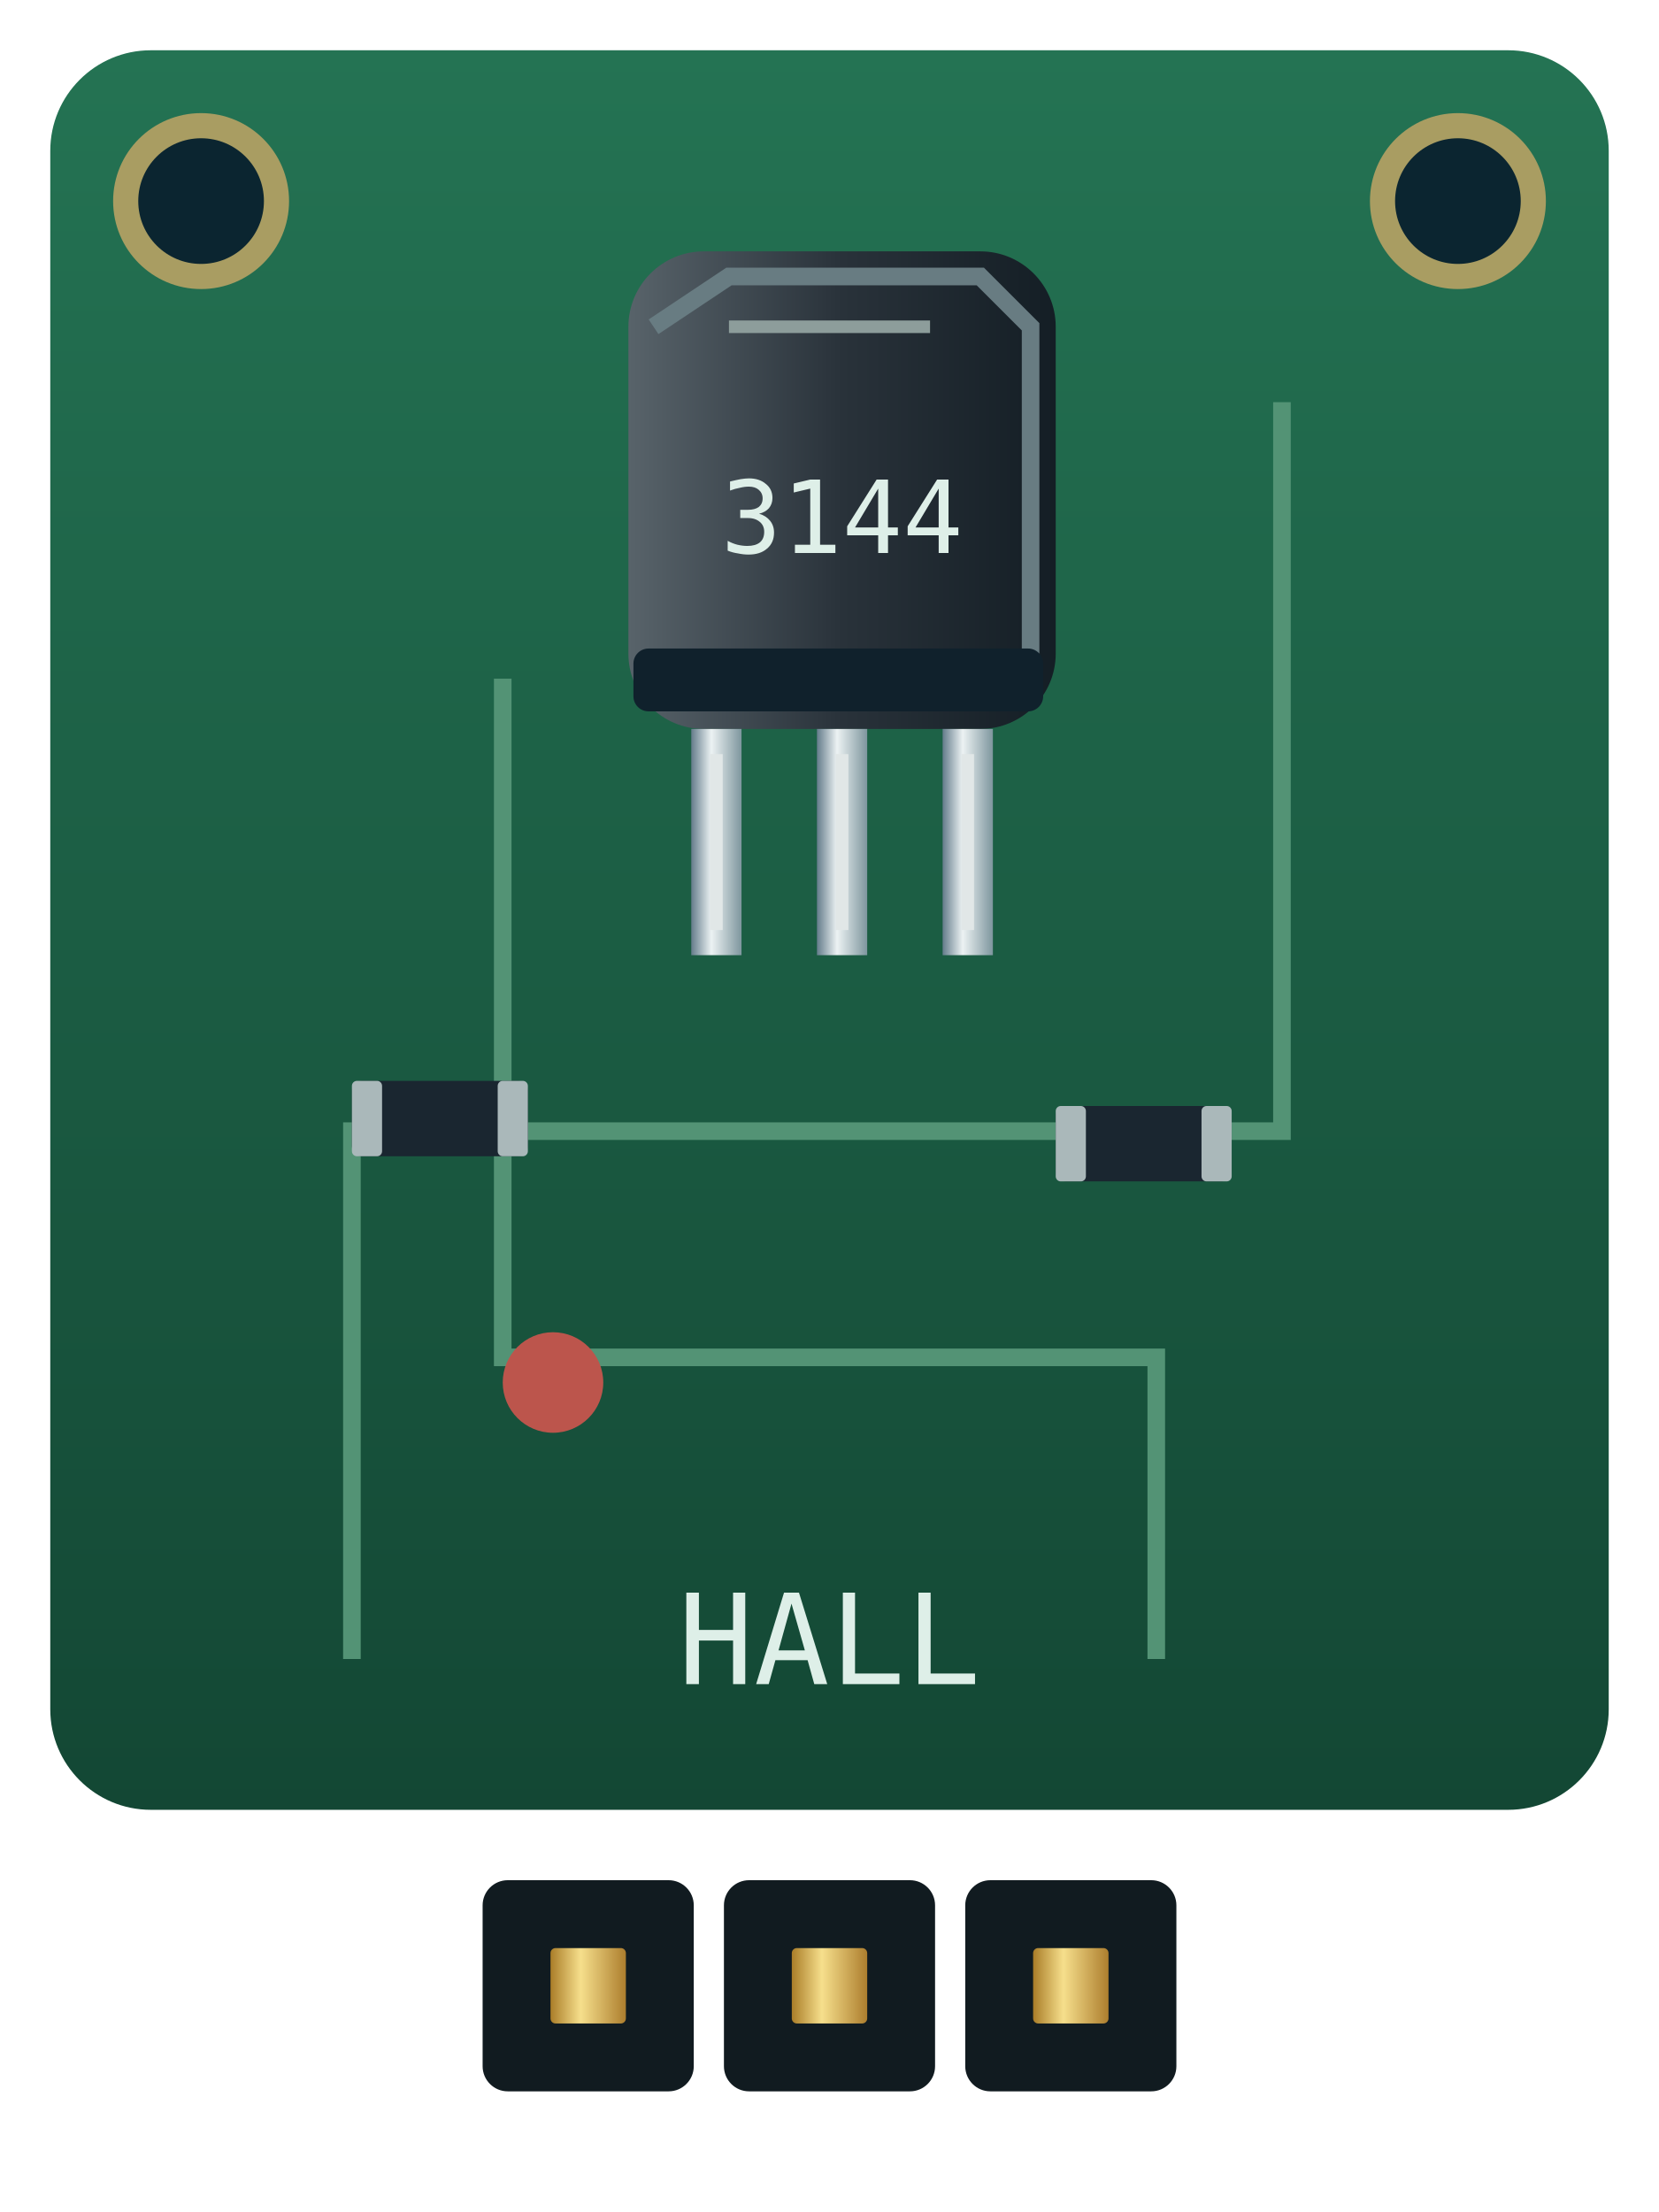
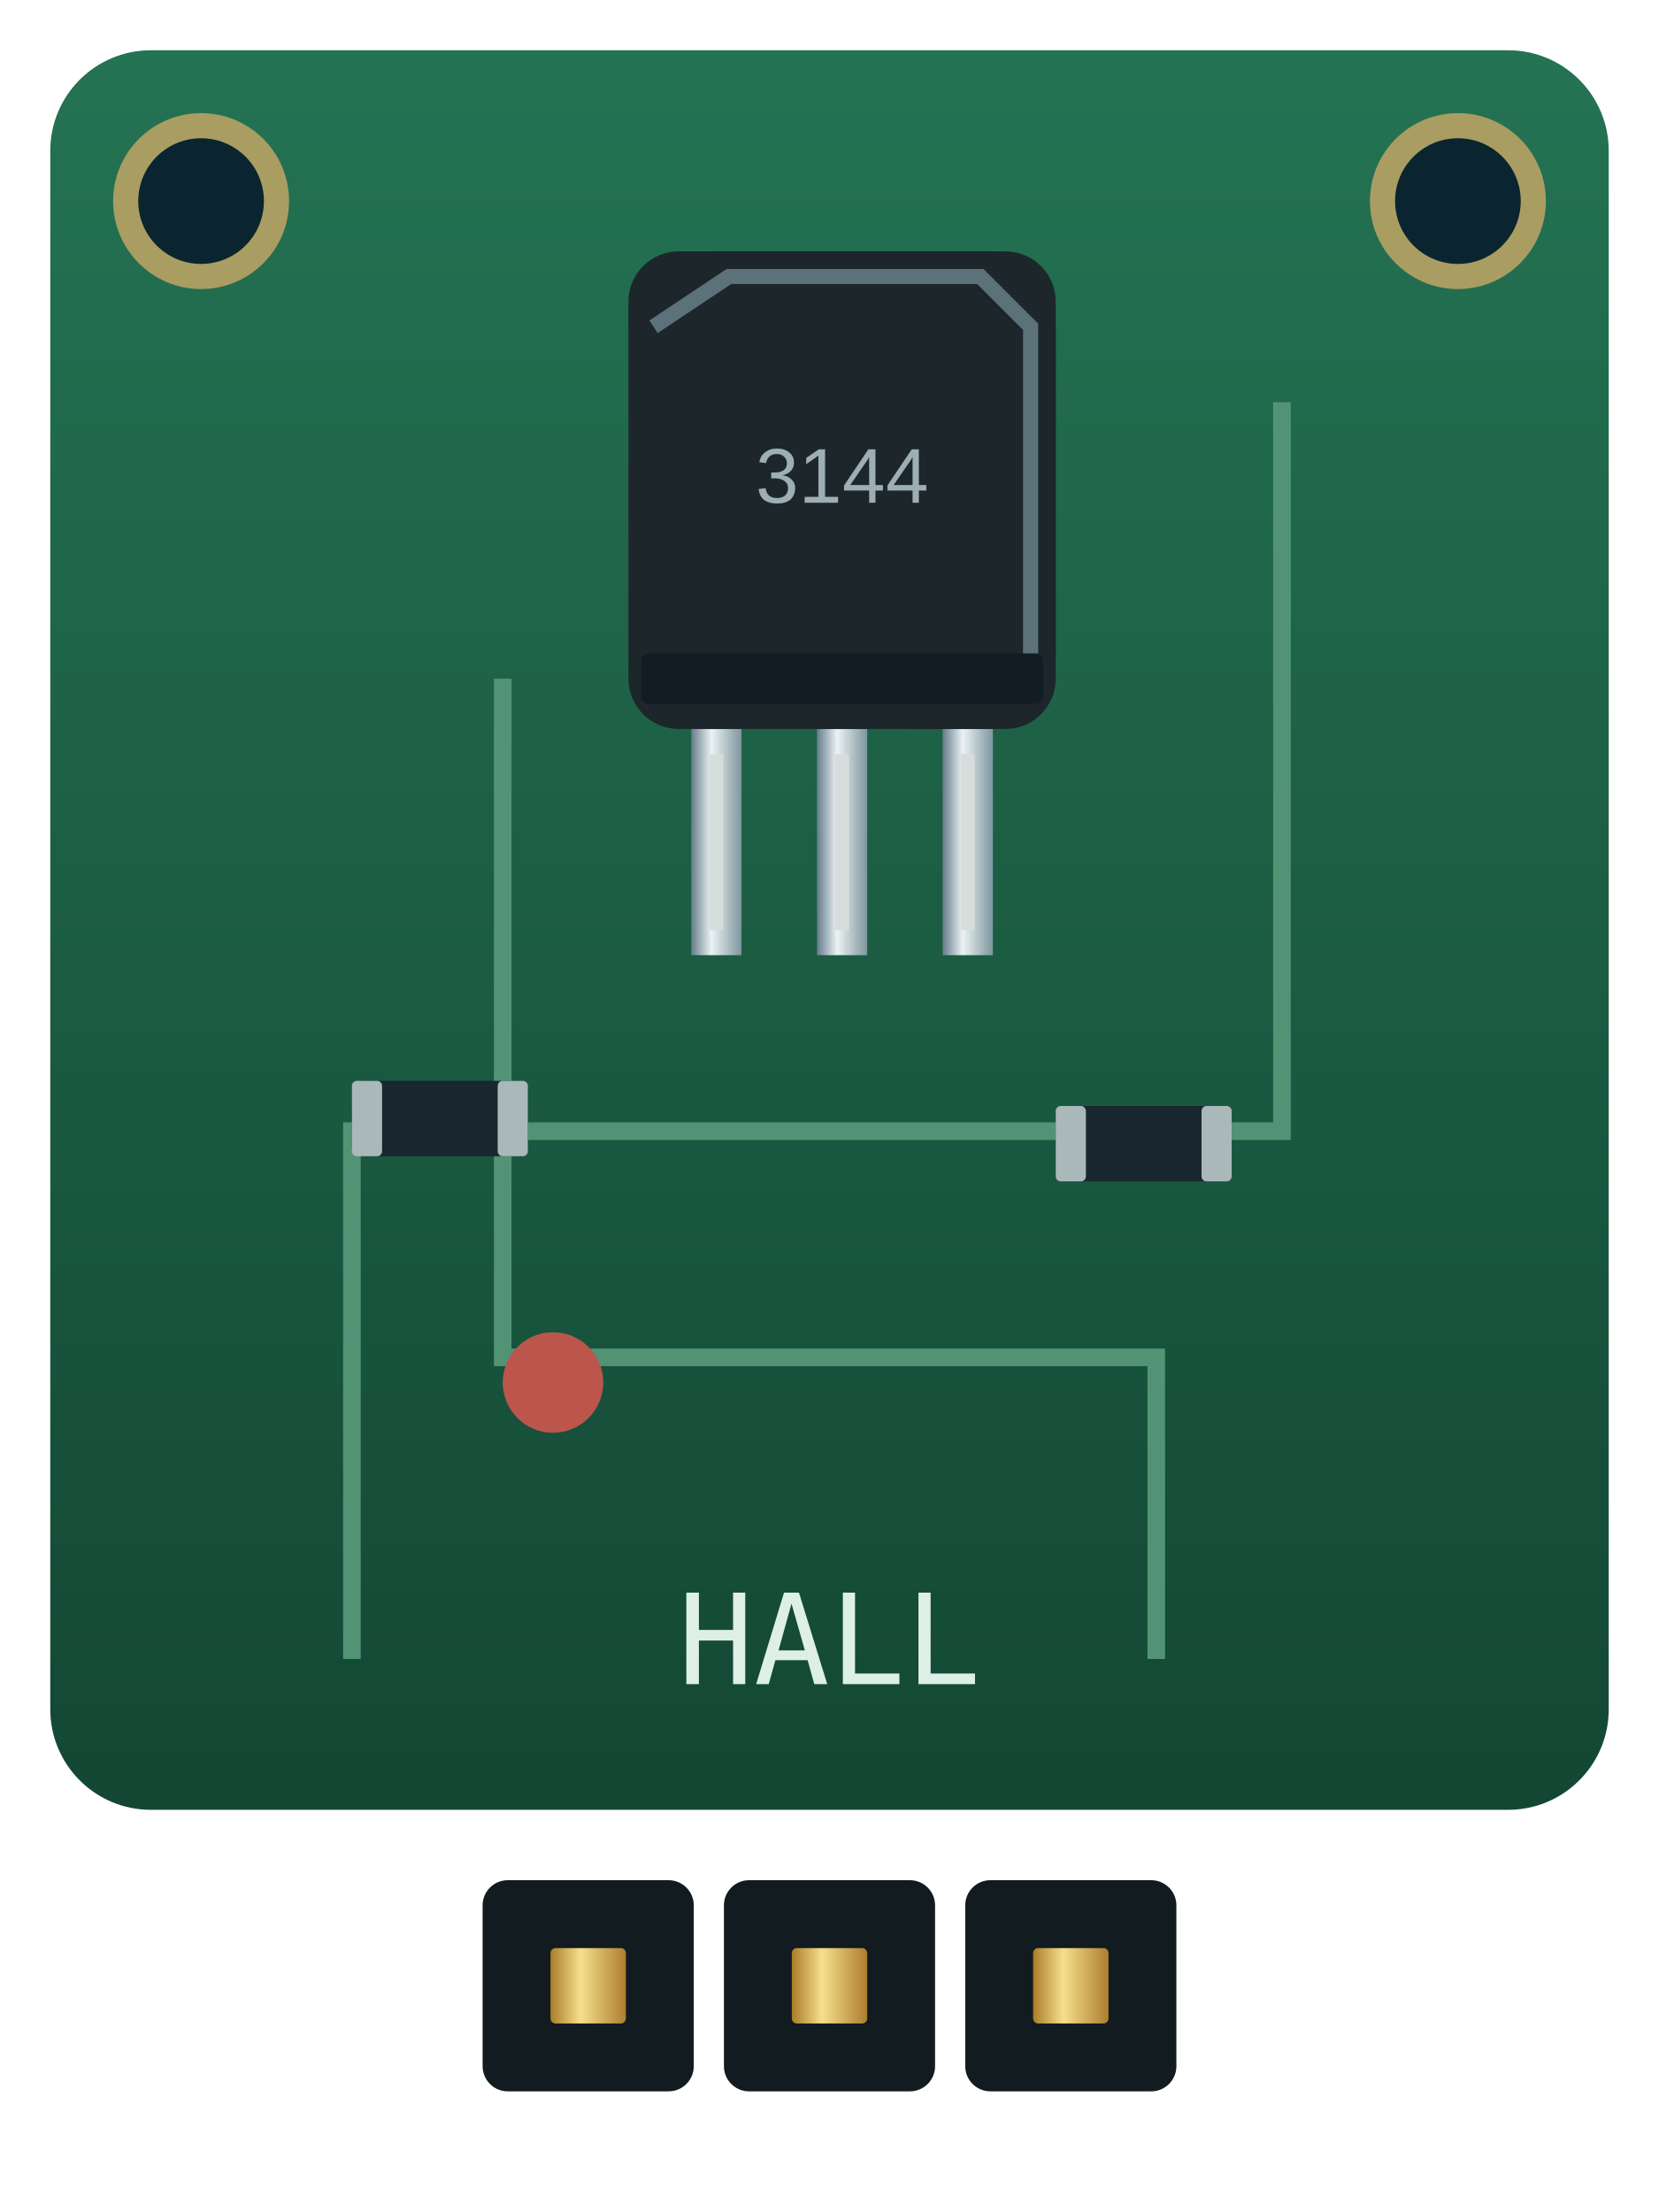
<svg xmlns="http://www.w3.org/2000/svg" width="66" height="88" viewBox="0 0 66 88" aria-label="A3144 Hall modülü">
  <defs>
    <linearGradient id="pcb" x2="0" y2="1">
      <stop stop-color="#247353" />
      <stop offset="1" stop-color="#134734" />
    </linearGradient>
    <linearGradient id="metal">
      <stop stop-color="#647c8b" />
      <stop offset=".4" stop-color="#ecf2f3" />
      <stop offset="1" stop-color="#7e969e" />
    </linearGradient>
    <linearGradient id="body">
      <stop stop-color="#58636a" />
      <stop offset=".5" stop-color="#29323a" />
      <stop offset="1" stop-color="#141e25" />
    </linearGradient>
    <linearGradient id="gold">
      <stop stop-color="#aa7d28" />
      <stop offset=".4" stop-color="#f6df8c" />
      <stop offset="1" stop-color="#ad7e2e" />
    </linearGradient>
    <radialGradient id="lens">
      <stop stop-color="#ffffff" />
      <stop offset=".7" stop-color="#e2ebef" />
      <stop offset="1" stop-color="#a8bbc6" />
    </radialGradient>
  </defs>
  <rect x="2" y="2" width="62" height="70" fill="url(#pcb)" rx="4" />
  <circle cx="8" cy="8" r="3" fill="#0b2530" stroke="#a99d62" stroke-width="1" />
  <circle cx="58" cy="8" r="3" fill="#0b2530" stroke="#a99d62" stroke-width="1" />
  <path d="M14 66V45H51V16M46 66V54H20V27" fill="none" stroke="#539375" stroke-width=".7" />
  <rect x="25" y="10" width="17" height="19" fill="url(#body)" rx="3" />
  <text x="33.5" y="22" fill="#deefe8" font-family="monospace" font-size="4" text-anchor="middle">3144</text>
  <rect x="27.5" y="29" width="2" height="9" fill="url(#metal)" rx="0" />
  <rect x="32.5" y="29" width="2" height="9" fill="url(#metal)" rx="0" />
  <rect x="37.5" y="29" width="2" height="9" fill="url(#metal)" rx="0" />
  <rect x="14" y="43" width="7" height="3" fill="#1a2630" rx="0.4" />
  <rect x="14" y="43" width="1.2" height="3" fill="#aab8ba" rx="0.2" />
  <rect x="19.8" y="43" width="1.2" height="3" fill="#aab8ba" rx="0.2" />
  <rect x="42" y="44" width="7" height="3" fill="#1a2630" rx="0.4" />
  <rect x="42" y="44" width="1.2" height="3" fill="#aab8ba" rx="0.2" />
  <rect x="47.8" y="44" width="1.2" height="3" fill="#aab8ba" rx="0.2" />
  <circle cx="22" cy="55" r="2" fill="#bc554c" stroke="none" stroke-width="0.8" />
  <text x="33.0" y="67" fill="#deefe8" font-family="monospace" font-size="5" text-anchor="middle">HALL</text>
  <rect x="19.2" y="74.8" width="8.4" height="8.4" fill="#111b20" rx="1" />
  <rect x="21.9" y="77.5" width="3" height="3" fill="url(#gold)" rx="0.2" />
  <rect x="28.8" y="74.8" width="8.4" height="8.4" fill="#111b20" rx="1" />
  <rect x="31.5" y="77.5" width="3" height="3" fill="url(#gold)" rx="0.2" />
  <rect x="38.4" y="74.8" width="8.4" height="8.4" fill="#111b20" rx="1" />
  <rect x="41.1" y="77.5" width="3" height="3" fill="url(#gold)" rx="0.2" />
  <g data-refinement078="true">
-     <path d="M26 13l3-2h10l2 2v13" fill="none" stroke="#687c82" stroke-width="0.7" />
-     <path d="M29 13h8" fill="none" stroke="#8d9d9b" stroke-width="0.5" />
-     <rect x="25.2" y="25.8" width="16.3" height="2.5" rx="0.6" fill="#10212c" />
-     <path d="M28.5 30v7M33.5 30v7M38.5 30v7" fill="none" stroke="#e1e7e7" stroke-width="0.5" />
+     <rect x="25" y="10" width="17" height="19" rx="2" fill="#1c262b" />
+     <path d="M26 13l3-2h10l2 2v13" fill="none" stroke="#5c727a" stroke-width="0.6" />
+     <text x="33.5" y="20" fill="#9eafb4" font-family="Arial,sans-serif" font-size="3.1" text-anchor="middle">3144</text>
+     <rect x="25.5" y="26" width="16" height="2" rx="0.3" fill="#111c24" />
+     <path d="M28.5 30v7M33.5 30v7M38.5 30v7" fill="none" stroke="#d6dedc" stroke-width="0.55" />
  </g>
</svg>
